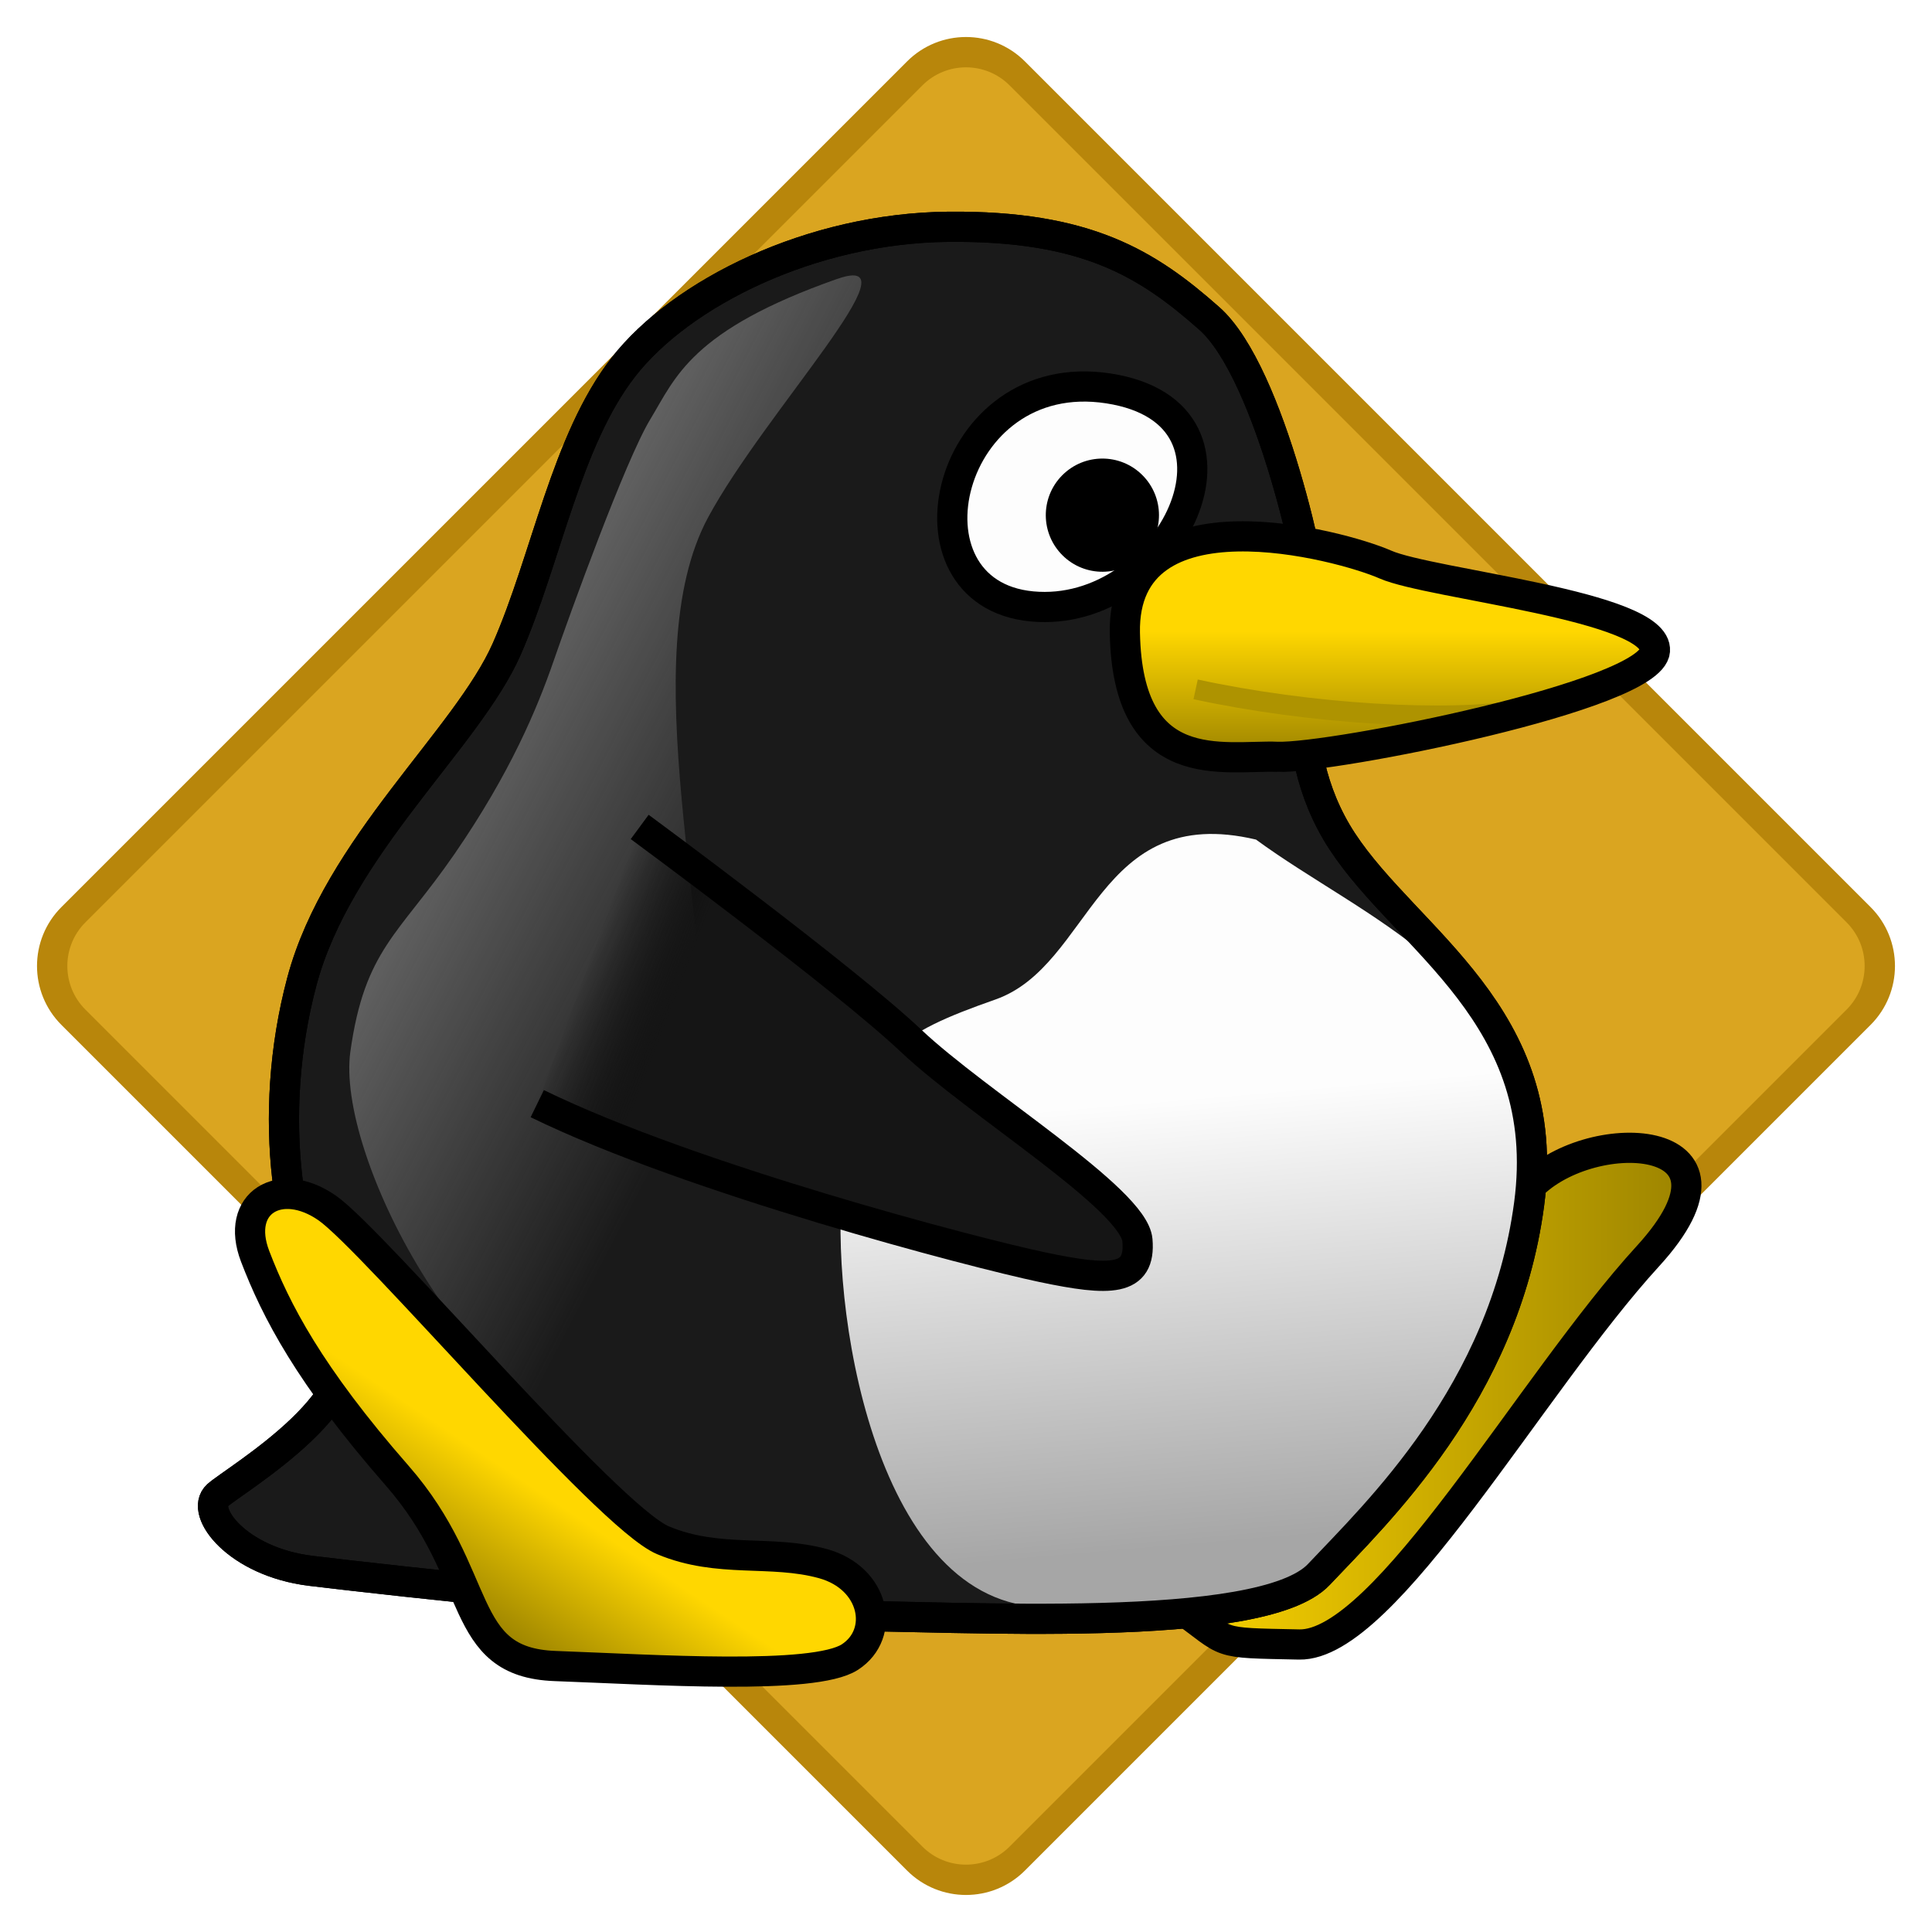
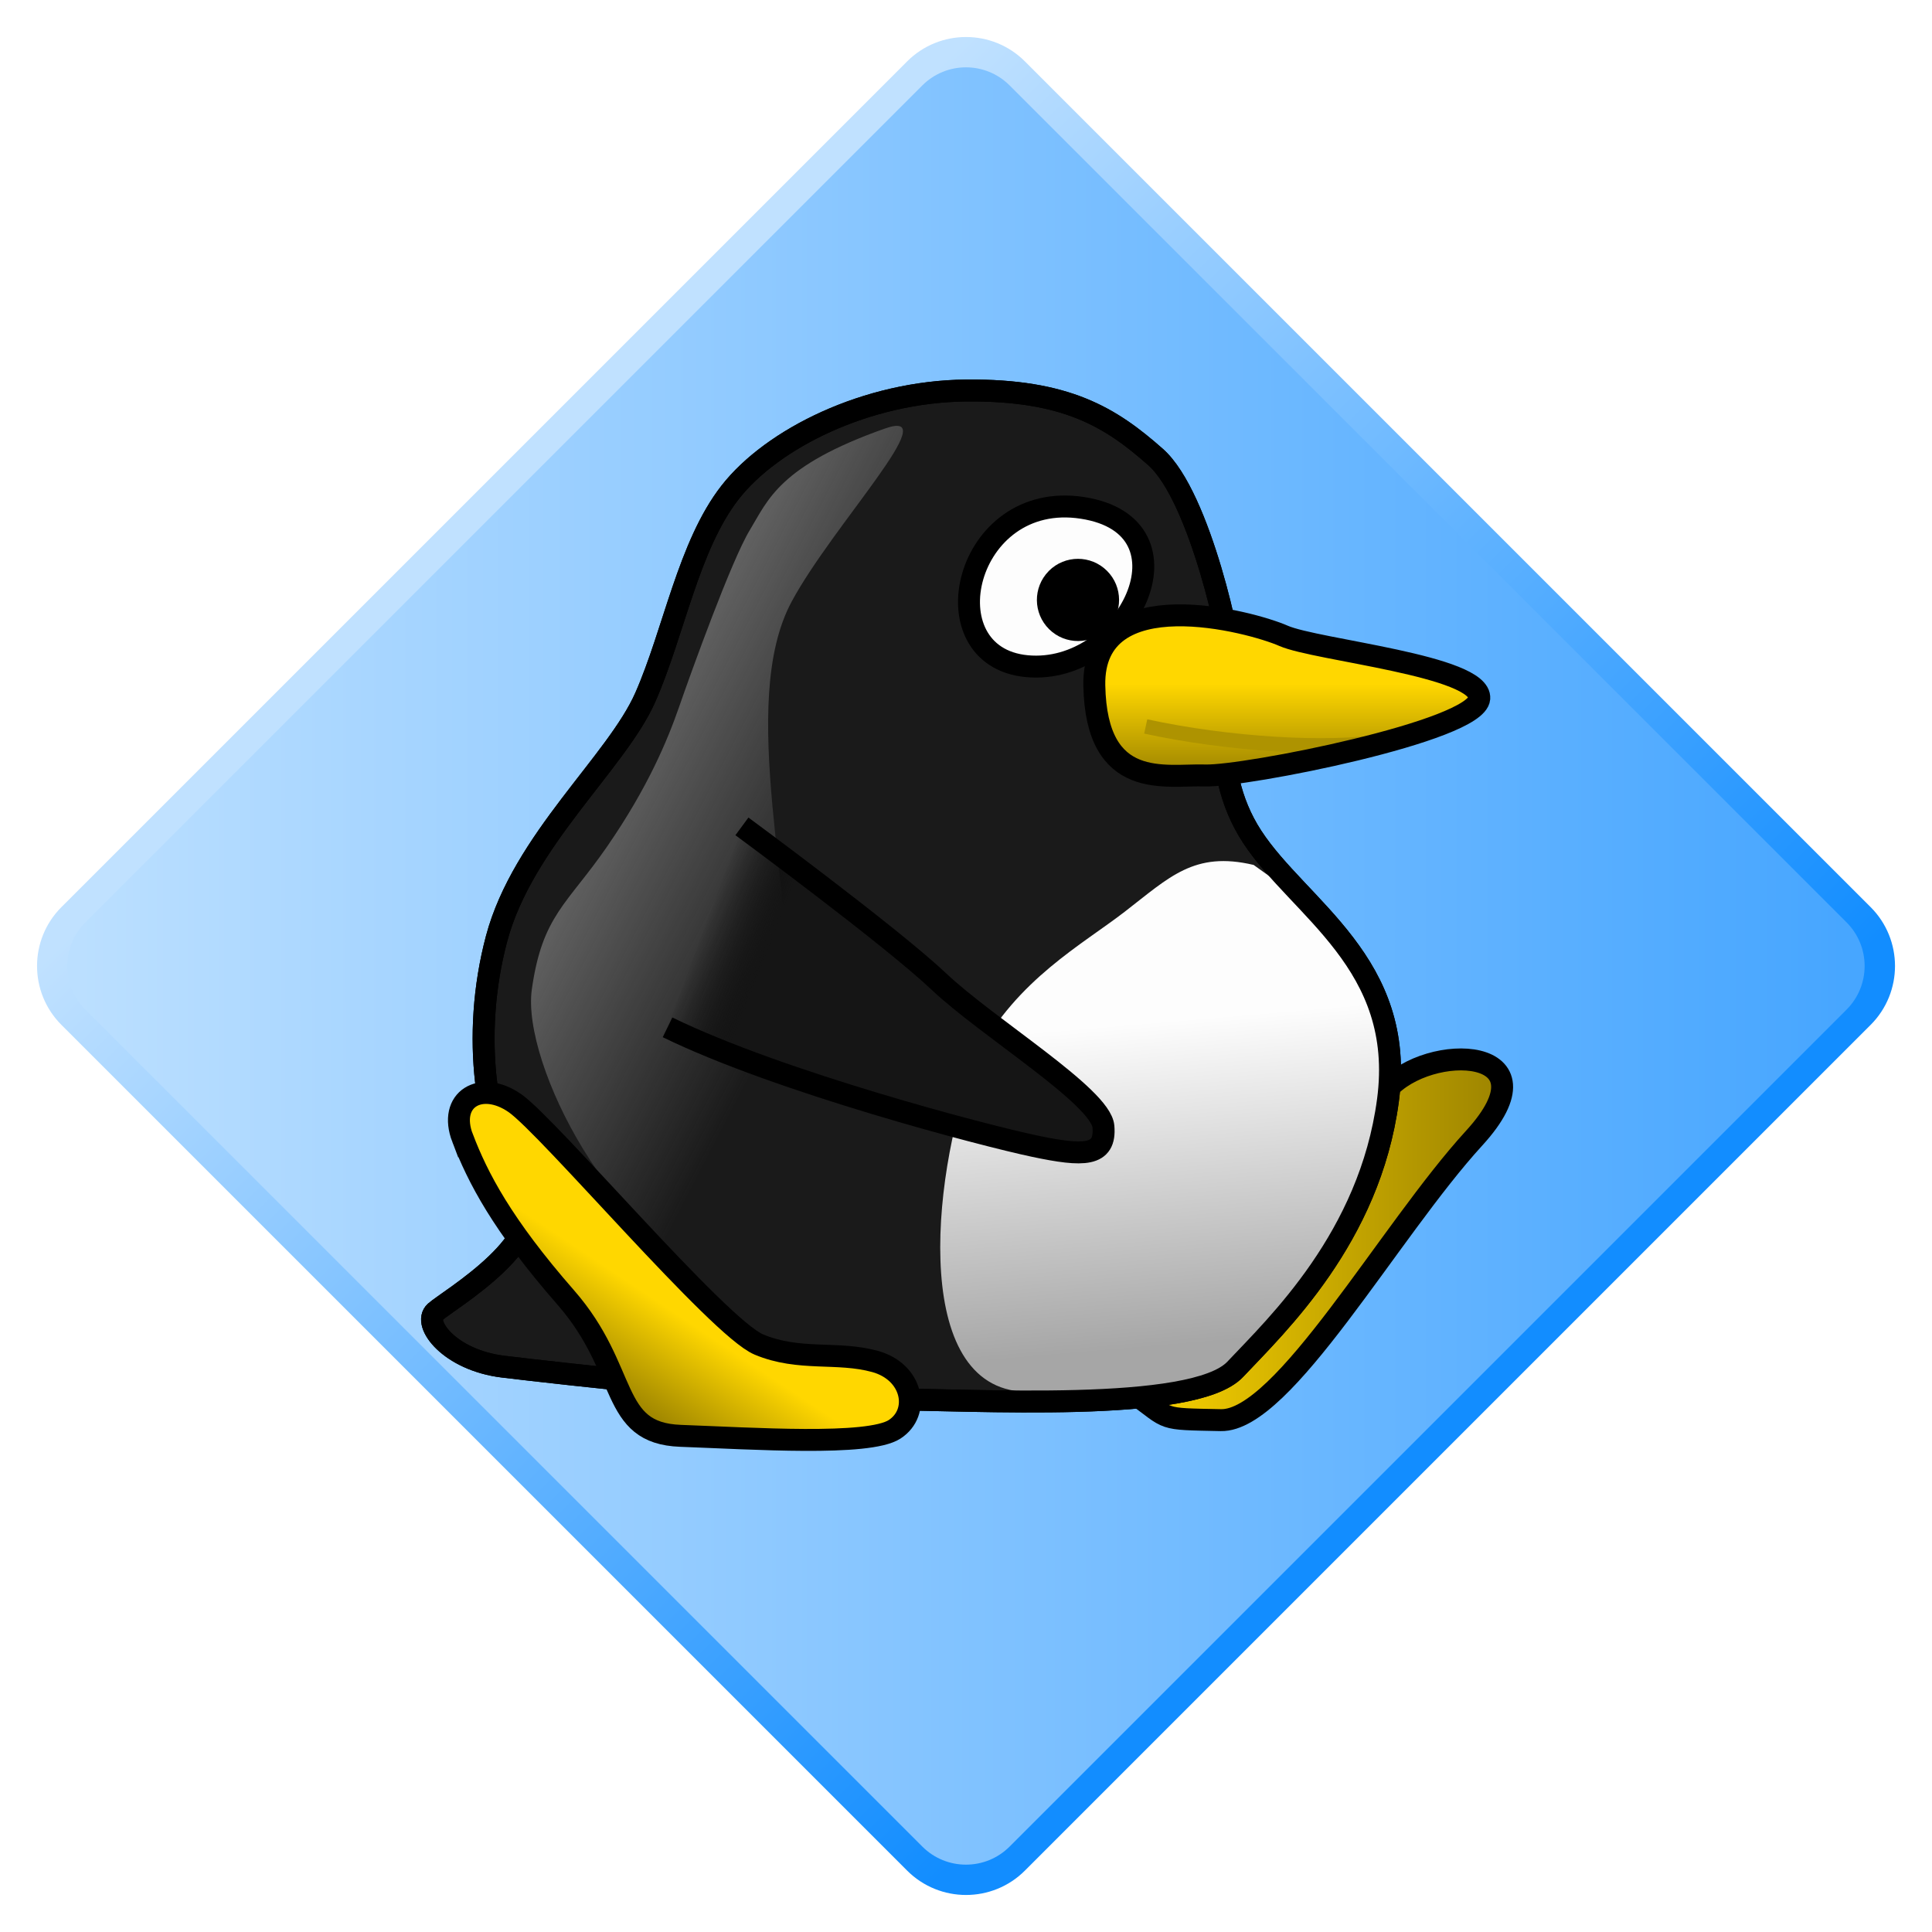
- <svg xmlns="http://www.w3.org/2000/svg" xmlns:xlink="http://www.w3.org/1999/xlink" width="48" height="48" id="svg2" version="1.0">
+ <svg xmlns="http://www.w3.org/2000/svg" xmlns:xlink="http://www.w3.org/1999/xlink" version="1.0" id="svg2" height="48" width="48">
  <defs id="defs4">
-     <linearGradient id="linearGradient4577">
-       <stop id="stop4573" offset="0" style="stop-color:#b8860b;stop-opacity:1" />
-       <stop id="stop4575" offset="1" style="stop-color:#b8860b;stop-opacity:1" />
-     </linearGradient>
-     <linearGradient id="linearGradient4571">
-       <stop style="stop-color:#b8860b;stop-opacity:1" offset="0" id="stop4567" />
-       <stop style="stop-color:#b8860b;stop-opacity:1" offset="1" id="stop4569" />
+     <linearGradient id="linearGradient3021">
+       <stop style="stop-color:#808080;stop-opacity:1;" offset="0" id="stop3017" />
+       <stop style="stop-color:#808080;stop-opacity:0;" offset="1" id="stop3019" />
    </linearGradient>
    <linearGradient id="linearGradient1677-3">
      <stop style="stop-color:#fdfdfd;stop-opacity:1" offset="0" id="stop1673" />
      <stop style="stop-color:#a6a6a6;stop-opacity:1" offset="1" id="stop1675" />
    </linearGradient>
    <linearGradient id="linearGradient1641">
      <stop style="stop-color:#ffd700;stop-opacity:1;" offset="0" id="stop1637" />
      <stop style="stop-color:#998100;stop-opacity:1" offset="1" id="stop1639" />
    </linearGradient>
    <linearGradient id="linearGradient1623">
      <stop style="stop-color:#696969;stop-opacity:1;" offset="0" id="stop1619" />
      <stop style="stop-color:#696969;stop-opacity:0;" offset="1" id="stop1621" />
    </linearGradient>
    <linearGradient id="linearGradient1615">
      <stop style="stop-color:#151515;stop-opacity:1" offset="0" id="stop1611" />
      <stop style="stop-color:#000000;stop-opacity:0;" offset="1" id="stop1613" />
    </linearGradient>
    <pattern xlink:href="#pattern4225" id="pattern4230" patternTransform="matrix(0.2500002,0,0,0.2679014,-2.2265625e-5,-2.6171875e-6)" />
    <pattern xlink:href="#pattern4217" id="pattern4225" patternTransform="matrix(0.2500002,0,0,0.2679014,-1422.857,-507.6378)" />
    <linearGradient id="linearGradient3224">
      <stop id="stop3226" offset="0" style="stop-color:#bbdfff;stop-opacity:1;" />
      <stop id="stop3228" offset="1" style="stop-color:#47a6ff;stop-opacity:1;" />
    </linearGradient>
    <linearGradient id="linearGradient3212">
      <stop style="stop-color:#c0e1ff;stop-opacity:1;" offset="0" id="stop3214" />
      <stop style="stop-color:#128dff;stop-opacity:1;" offset="1" id="stop3216" />
    </linearGradient>
    <linearGradient xlink:href="#linearGradient3212" id="linearGradient3218" x1="-90.158" y1="485.354" x2="-90.158" y2="695.351" gradientUnits="userSpaceOnUse" />
    <linearGradient xlink:href="#linearGradient3224" id="linearGradient3222" gradientUnits="userSpaceOnUse" x1="-194.709" y1="485.859" x2="18.207" y2="698.775" gradientTransform="matrix(0.9592449,0,0,0.9592449,-3.576097,24.16056)" />
    <pattern patternUnits="userSpaceOnUse" width="320" height="308.571" patternTransform="translate(-1422.857,-507.6378)" id="pattern4217">
      <rect y="142.857" x="154.286" height="165.714" width="165.714" id="rect4215" style="fill:#b3b3b3;fill-opacity:1;stroke:none" />
      <rect style="fill:#999999;fill-opacity:1;stroke:none" id="rect4213" width="165.714" height="165.714" x="0" y="142.857" />
      <rect style="fill:#999999;fill-opacity:1;stroke:none" id="rect4211" width="165.714" height="165.714" x="154.286" y="0" />
      <rect y="0" x="0" height="165.714" width="165.714" id="rect4209" style="fill:#b3b3b3;fill-opacity:1;stroke:none" />
    </pattern>
    <pattern patternUnits="userSpaceOnUse" width="80" height="82.667" patternTransform="translate(-1422.857,-507.6378)" id="pattern4227">
      <rect id="rect4223" y="0" x="0" height="82.667" width="80" style="fill:url(#pattern4230);stroke:none" />
    </pattern>
-     <linearGradient xlink:href="#linearGradient4577" id="linearGradient3477" gradientUnits="userSpaceOnUse" x1="-90.158" y1="485.354" x2="-90.158" y2="695.351" gradientTransform="matrix(0.1517572,0,0,0.1517572,-268.3635,504.4577)" />
-     <linearGradient xlink:href="#linearGradient4571" id="linearGradient3479" gradientUnits="userSpaceOnUse" gradientTransform="matrix(0.1455723,0,0,0.1455723,-268.9062,508.1243)" x1="-194.709" y1="485.859" x2="18.207" y2="698.775" />
-     <linearGradient xlink:href="#linearGradient1615" id="linearGradient1617" x1="213.665" y1="621.001" x2="211.445" y2="620.153" gradientUnits="userSpaceOnUse" />
-     <linearGradient xlink:href="#linearGradient1623" id="linearGradient1625" x1="207.384" y1="615.192" x2="215.909" y2="619.611" gradientUnits="userSpaceOnUse" />
-     <linearGradient xlink:href="#linearGradient1641" id="linearGradient1643" x1="228.806" y1="611.179" x2="228.806" y2="614.414" gradientUnits="userSpaceOnUse" />
-     <linearGradient xlink:href="#linearGradient1641" id="linearGradient1651" x1="211.201" y1="632.988" x2="209.177" y2="636.019" gradientUnits="userSpaceOnUse" />
-     <linearGradient xlink:href="#linearGradient1641" id="linearGradient1659" x1="225.864" y1="630.184" x2="239.541" y2="630.184" gradientUnits="userSpaceOnUse" />
-     <linearGradient xlink:href="#linearGradient1677-3" id="linearGradient1690" x1="227.445" y1="622.693" x2="228.393" y2="633.764" gradientUnits="userSpaceOnUse" />
+     <linearGradient xlink:href="#linearGradient3212" id="linearGradient3477" gradientUnits="userSpaceOnUse" x1="-90.158" y1="485.354" x2="-90.158" y2="695.351" gradientTransform="matrix(0.1517572,0,0,0.1517572,13.31608,-56.02393)" />
+     <linearGradient xlink:href="#linearGradient3224" id="linearGradient3479" gradientUnits="userSpaceOnUse" gradientTransform="matrix(0.1455723,0,0,0.1455723,12.77337,-52.35739)" x1="-194.709" y1="485.859" x2="18.207" y2="698.775" />
+     <linearGradient gradientTransform="matrix(0.7262675,0,0,0.7262675,-136.2876,-426.8807)" xlink:href="#linearGradient1615" id="linearGradient1617" x1="213.665" y1="621.001" x2="211.445" y2="620.153" gradientUnits="userSpaceOnUse" />
+     <linearGradient gradientTransform="matrix(0.7262675,0,0,0.7262675,-136.2876,-426.8807)" xlink:href="#linearGradient1623" id="linearGradient1625" x1="207.384" y1="615.192" x2="215.909" y2="619.611" gradientUnits="userSpaceOnUse" />
+     <linearGradient gradientTransform="matrix(0.7262675,0,0,0.7262675,-136.2876,-426.8807)" xlink:href="#linearGradient1641" id="linearGradient1643" x1="228.806" y1="611.179" x2="228.806" y2="614.414" gradientUnits="userSpaceOnUse" />
+     <linearGradient gradientTransform="matrix(0.7262675,0,0,0.7262675,-136.2876,-426.8807)" xlink:href="#linearGradient1641" id="linearGradient1651" x1="211.201" y1="632.988" x2="209.177" y2="636.019" gradientUnits="userSpaceOnUse" />
+     <linearGradient gradientTransform="matrix(0.7262675,0,0,0.7262675,-136.2876,-426.8807)" xlink:href="#linearGradient1641" id="linearGradient1659" x1="225.864" y1="630.184" x2="239.541" y2="630.184" gradientUnits="userSpaceOnUse" />
+     <linearGradient gradientTransform="matrix(0.7262675,0,0,0.7262675,-136.2876,-426.8807)" xlink:href="#linearGradient1677-3" id="linearGradient1690" x1="227.445" y1="622.693" x2="228.393" y2="633.764" gradientUnits="userSpaceOnUse" />
+     <linearGradient xlink:href="#linearGradient3021" id="linearGradient3023" x1="-51.264" y1="21.938" x2="-38.724" y2="24.239" gradientUnits="userSpaceOnUse" gradientTransform="translate(-0.05084746,0.2033898)" />
  </defs>
-   <g id="layer1" transform="translate(-197.1429,-595.4979)">
-     <rect style="fill:url(#linearGradient3477);fill-opacity:1;fill-rule:evenodd;stroke:none;stroke-width:0.111px;stroke-linecap:butt;stroke-linejoin:miter;stroke-opacity:1" id="rect2223" width="33.853" height="33.853" x="-298.606" y="577.496" transform="rotate(-45)" ry="2.07" />
-     <rect transform="rotate(-45)" y="578.186" x="-297.916" height="32.473" width="32.473" id="rect3220" style="fill:#daa520;fill-opacity:1;fill-rule:evenodd;stroke:none;stroke-width:0.111px;stroke-linecap:butt;stroke-linejoin:miter;stroke-opacity:1" ry="1.533" />
-     <path style="fill:url(#linearGradient1659);fill-opacity:1;fill-rule:evenodd;stroke:#000000;stroke-width:0.75;stroke-linecap:butt;stroke-linejoin:miter;stroke-miterlimit:4;stroke-dasharray:none;stroke-opacity:1" d="m 235.089,625.06 c 1.429,-1.652 5.893,-1.518 2.991,1.652 -2.902,3.17 -6.518,9.687 -8.661,9.643 -2.143,-0.045 -1.696,10e-6 -2.946,-0.893 -1.25,-0.893 8.616,-10.402 8.616,-10.402 z" id="path1599" />
-     <path style="fill:#1a1a1a;fill-opacity:1;fill-rule:evenodd;stroke:#000000;stroke-width:0.75;stroke-linecap:butt;stroke-linejoin:miter;stroke-miterlimit:4;stroke-dasharray:none;stroke-opacity:1" d="m 220.714,601.132 c -3.424,0.031 -6.652,1.652 -8.08,3.482 -1.429,1.83 -1.92,4.777 -2.902,7.009 -0.982,2.232 -4.196,4.911 -5.089,8.259 -0.893,3.348 -0.357,6.83 0.848,8.527 1.205,1.696 -2.5,3.839 -2.946,4.241 -0.446,0.402 0.491,1.652 2.321,1.875 1.83,0.223 9.821,1.116 12.946,1.116 3.125,0 10.67,0.491 12.098,-1.027 1.429,-1.518 4.598,-4.509 5.223,-9.196 0.625,-4.688 -3.036,-6.562 -4.643,-9.018 -1.607,-2.455 -0.759,-5.312 -0.714,-5.848 0.045,-0.536 -1.054,-5.785 -2.589,-7.143 -1.536,-1.358 -3.049,-2.308 -6.473,-2.277 z" id="path1593" />
-     <path style="fill:#fdfdfd;fill-opacity:1;fill-rule:evenodd;stroke:#000000;stroke-width:0.75;stroke-linecap:butt;stroke-linejoin:miter;stroke-miterlimit:4;stroke-dasharray:none;stroke-opacity:1" d="m 224.682,605.148 c -4.044,-0.625 -5.335,5.092 -1.9,5.416 3.434,0.324 5.945,-4.791 1.9,-5.416 z" id="path1601" />
-     <path style="fill:#000000;fill-opacity:1;fill-rule:evenodd;stroke:none;stroke-width:0.75;stroke-linecap:round;stroke-linejoin:round;stroke-miterlimit:4;stroke-dasharray:none;stroke-opacity:1" id="path1603" d="m 223.537,607.303 a 1.406,1.406 0 0 1 1.986,-0.003 1.406,1.406 0 0 1 0.008,1.986 1.406,1.406 0 0 1 -1.986,0.013 1.406,1.406 0 0 1 -0.018,-1.986" />
-     <path style="fill:url(#linearGradient1625);fill-opacity:1;fill-rule:evenodd;stroke:none;stroke-width:0.75;stroke-linecap:butt;stroke-linejoin:miter;stroke-miterlimit:4;stroke-dasharray:none;stroke-opacity:1" d="m 217.946,602.426 c -3.645,1.282 -4.018,2.455 -4.643,3.482 -0.625,1.027 -2.009,4.866 -2.411,6.027 -0.402,1.161 -1.071,2.768 -2.455,4.777 -1.384,2.009 -2.232,2.366 -2.589,4.911 -0.357,2.545 2.857,8.795 6.607,9.777 3.75,0.982 4.554,0.357 3.438,-0.893 -1.116,-1.25 -0.58,-5.67 -1.205,-7.232 0.184,-4.749 -1.828,-11.438 0.048,-14.923 1.408,-2.616 5.281,-6.653 3.211,-5.925 z" id="path1607" />
-     <path style="fill:url(#linearGradient1690);fill-opacity:1;fill-rule:evenodd;stroke:none;stroke-width:0.75;stroke-linecap:butt;stroke-linejoin:miter;stroke-miterlimit:4;stroke-dasharray:none;stroke-opacity:1" d="m 235.045,624.034 c 0.045,4.286 -2.768,8.17 -4.42,10.045 -2.009,1.027 -4.196,1.964 -8.08,1.295 -3.884,-0.67 -4.866,-8.036 -4.42,-10.848 0.446,-2.812 1.339,-3.348 3.75,-4.196 2.411,-0.848 2.5,-4.911 6.473,-3.973 2.679,1.964 6.652,3.393 6.696,7.679 z" id="path1609" />
-     <path style="fill:url(#linearGradient1617);fill-opacity:1;fill-rule:evenodd;stroke:#000000;stroke-width:0.75;stroke-linecap:butt;stroke-linejoin:miter;stroke-miterlimit:4;stroke-dasharray:none;stroke-opacity:1" d="m 213.036,616.043 c 0,0 5.089,3.75 6.741,5.312 1.652,1.562 5.536,3.929 5.625,4.955 0.089,1.027 -0.67,1.027 -2.366,0.67 -1.696,-0.357 -8.705,-2.188 -12.545,-4.062" id="path1595" />
-     <path id="path1635" d="m 220.714,601.132 c -3.424,0.031 -6.652,1.652 -8.08,3.482 -1.429,1.83 -1.92,4.777 -2.902,7.009 -0.982,2.232 -4.196,4.911 -5.089,8.259 -0.893,3.348 -0.357,6.83 0.848,8.527 1.205,1.696 -2.5,3.839 -2.946,4.241 -0.446,0.402 0.491,1.652 2.321,1.875 1.83,0.223 9.821,1.116 12.946,1.116 3.125,0 10.67,0.491 12.098,-1.027 1.429,-1.518 4.598,-4.509 5.223,-9.196 0.625,-4.688 -3.036,-6.562 -4.643,-9.018 -1.607,-2.455 -0.759,-5.312 -0.714,-5.848 0.045,-0.536 -1.054,-5.785 -2.589,-7.143 -1.536,-1.358 -3.049,-2.308 -6.473,-2.277 z" style="fill:none;fill-opacity:1;fill-rule:evenodd;stroke:#000000;stroke-width:0.75;stroke-linecap:butt;stroke-linejoin:miter;stroke-miterlimit:4;stroke-dasharray:none;stroke-opacity:1" />
-     <path style="fill:url(#linearGradient1643);fill-opacity:1;fill-rule:evenodd;stroke:none;stroke-width:0.75;stroke-linecap:butt;stroke-linejoin:miter;stroke-miterlimit:4;stroke-dasharray:none;stroke-opacity:1" d="m 228.884,614.301 c 1.339,0.045 9.286,-1.518 9.375,-2.634 0.089,-1.116 -5.58,-1.652 -6.696,-2.143 -1.116,-0.491 -6.541,-1.939 -6.473,1.696 0.067,3.636 2.455,3.036 3.795,3.08 z" id="path1605" />
-     <path style="fill:url(#linearGradient1651);fill-opacity:1;fill-rule:evenodd;stroke:#000000;stroke-width:0.75;stroke-linecap:butt;stroke-linejoin:miter;stroke-miterlimit:4;stroke-dasharray:none;stroke-opacity:1" d="m 203.482,626.712 c 0.513,1.339 1.339,2.946 3.527,5.446 2.188,2.5 1.473,4.643 3.929,4.732 2.455,0.089 6.429,0.357 7.321,-0.223 0.893,-0.58 0.625,-1.964 -0.67,-2.321 -1.295,-0.357 -2.589,0 -3.973,-0.58 -1.384,-0.58 -7.188,-7.455 -8.348,-8.259 -1.161,-0.804 -2.299,-0.134 -1.786,1.205 z" id="path1597" />
-     <path style="fill:none;fill-rule:evenodd;stroke:#ae9300;stroke-width:0.5;stroke-linecap:butt;stroke-linejoin:miter;stroke-miterlimit:4;stroke-dasharray:none;stroke-opacity:1" d="m 226.848,612.625 c 2.825,0.613 6.25,0.821 8.144,0.505" id="path1661" />
-     <path id="path1663" d="m 228.884,614.301 c 1.339,0.045 9.286,-1.518 9.375,-2.634 0.089,-1.116 -5.58,-1.652 -6.696,-2.143 -1.116,-0.491 -6.541,-1.939 -6.473,1.696 0.067,3.636 2.455,3.036 3.795,3.08 z" style="fill:none;fill-opacity:1;fill-rule:evenodd;stroke:#000000;stroke-width:0.75;stroke-linecap:butt;stroke-linejoin:miter;stroke-miterlimit:4;stroke-dasharray:none;stroke-opacity:1" />
-   </g>
+   <rect ry="2.07" transform="rotate(-45)" y="17.015" x="-16.926" height="33.853" width="33.853" id="rect2223" style="fill:url(#linearGradient3477);fill-opacity:1;fill-rule:evenodd;stroke:none;stroke-width:0.111px;stroke-linecap:butt;stroke-linejoin:miter;stroke-opacity:1" />
+   <rect ry="1.533" style="fill:url(#linearGradient3479);fill-opacity:1;fill-rule:evenodd;stroke:none;stroke-width:0.111px;stroke-linecap:butt;stroke-linejoin:miter;stroke-opacity:1" id="rect3220" width="32.473" height="32.473" x="-16.237" y="17.704" transform="rotate(-45)" />
+   <path id="path1599" d="m 34.45,27.08 c 1.038,-1.2 4.28,-1.102 2.172,1.2 -2.107,2.302 -4.734,7.036 -6.29,7.003 -1.556,-0.032 -1.232,7e-6 -2.14,-0.648 -0.908,-0.648 6.258,-7.554 6.258,-7.554 z" style="fill:url(#linearGradient1659);fill-opacity:1;fill-rule:evenodd;stroke:#000000;stroke-width:0.545;stroke-linecap:butt;stroke-linejoin:miter;stroke-miterlimit:4;stroke-dasharray:none;stroke-opacity:1" />
+   <path id="path1593" d="m 24.01,9.702 c -2.487,0.023 -4.831,1.2 -5.869,2.529 -1.038,1.329 -1.394,3.469 -2.107,5.09 -0.713,1.621 -3.048,3.566 -3.696,5.998 -0.648,2.432 -0.259,4.961 0.616,6.193 0.875,1.232 -1.816,2.788 -2.14,3.08 -0.324,0.292 0.357,1.2 1.686,1.362 1.329,0.162 7.133,0.811 9.403,0.811 2.27,0 7.749,0.357 8.787,-0.746 1.038,-1.102 3.34,-3.275 3.793,-6.679 0.454,-3.404 -2.205,-4.766 -3.372,-6.549 -1.167,-1.783 -0.551,-3.858 -0.519,-4.247 0.032,-0.389 -0.765,-4.202 -1.881,-5.188 -1.115,-0.986 -2.215,-1.676 -4.701,-1.654 z" style="fill:#1a1a1a;fill-opacity:1;fill-rule:evenodd;stroke:#000000;stroke-width:0.545;stroke-linecap:butt;stroke-linejoin:miter;stroke-miterlimit:4;stroke-dasharray:none;stroke-opacity:1" />
+   <path id="path1601" d="m 26.892,12.618 c -2.937,-0.454 -3.874,3.698 -1.38,3.933 2.494,0.235 4.317,-3.479 1.38,-3.933 z" style="fill:#fdfdfd;fill-opacity:1;fill-rule:evenodd;stroke:#000000;stroke-width:0.545;stroke-linecap:butt;stroke-linejoin:miter;stroke-miterlimit:4;stroke-dasharray:none;stroke-opacity:1" />
+   <path d="m 26.06,14.183 a 1.021,1.021 0 0 1 1.442,-0.002 1.021,1.021 0 0 1 0.006,1.442 1.021,1.021 0 0 1 -1.442,0.01 1.021,1.021 0 0 1 -0.013,-1.442" id="path1603" style="fill:#000000;fill-opacity:1;fill-rule:evenodd;stroke:none;stroke-width:0.545;stroke-linecap:round;stroke-linejoin:round;stroke-miterlimit:4;stroke-dasharray:none;stroke-opacity:1" />
+   <path id="path1607" d="m 22,10.642 c -2.647,0.931 -2.918,1.783 -3.372,2.529 -0.454,0.746 -1.459,3.534 -1.751,4.377 -0.292,0.843 -0.778,2.01 -1.783,3.469 -1.005,1.459 -1.621,1.718 -1.881,3.566 -0.259,1.848 2.075,6.387 4.799,7.101 2.724,0.713 3.307,0.259 2.497,-0.648 -0.811,-0.908 -0.421,-4.118 -0.875,-5.252 0.134,-3.449 -1.327,-8.307 0.035,-10.838 1.022,-1.9 3.835,-4.832 2.332,-4.303 z" style="fill:url(#linearGradient1625);fill-opacity:1;fill-rule:evenodd;stroke:none;stroke-width:0.545;stroke-linecap:butt;stroke-linejoin:miter;stroke-miterlimit:4;stroke-dasharray:none;stroke-opacity:1" />
+   <path id="path1609" d="m 34.418,26.335 c 0.032,3.113 -2.01,5.933 -3.21,7.295 -1.459,0.746 -3.048,1.427 -5.869,0.94 -2.746,-0.251 -2.163,-5.626 -1.061,-8.367 1.002,-1.876 2.606,-2.732 3.669,-3.554 1.112,-0.859 1.724,-1.508 3.199,-1.16 1.945,1.427 3.238,1.733 3.271,4.846 z" style="fill:url(#linearGradient1690);fill-opacity:1;fill-rule:evenodd;stroke:none;stroke-width:0.545;stroke-linecap:butt;stroke-linejoin:miter;stroke-miterlimit:4;stroke-dasharray:none;stroke-opacity:1" />
+   <path id="path1595" d="m 18.433,20.531 c 0,0 3.696,2.723 4.896,3.858 1.2,1.135 4.02,2.853 4.085,3.599 0.065,0.746 -0.486,0.746 -1.718,0.486 -1.232,-0.259 -6.322,-1.589 -9.111,-2.95" style="fill:url(#linearGradient1617);fill-opacity:1;fill-rule:evenodd;stroke:#000000;stroke-width:0.545;stroke-linecap:butt;stroke-linejoin:miter;stroke-miterlimit:4;stroke-dasharray:none;stroke-opacity:1" />
+   <path style="fill:none;fill-opacity:1;fill-rule:evenodd;stroke:#000000;stroke-width:0.545;stroke-linecap:butt;stroke-linejoin:miter;stroke-miterlimit:4;stroke-dasharray:none;stroke-opacity:1" d="m 24.01,9.702 c -2.487,0.023 -4.831,1.2 -5.869,2.529 -1.038,1.329 -1.394,3.469 -2.107,5.09 -0.713,1.621 -3.048,3.566 -3.696,5.998 -0.648,2.432 -0.259,4.961 0.616,6.193 0.875,1.232 -1.816,2.788 -2.14,3.08 -0.324,0.292 0.357,1.2 1.686,1.362 1.329,0.162 7.133,0.811 9.403,0.811 2.27,0 7.749,0.357 8.787,-0.746 1.038,-1.102 3.34,-3.275 3.793,-6.679 0.454,-3.404 -2.205,-4.766 -3.372,-6.549 -1.167,-1.783 -0.551,-3.858 -0.519,-4.247 0.032,-0.389 -0.765,-4.202 -1.881,-5.188 -1.115,-0.986 -2.215,-1.676 -4.701,-1.654 z" id="path1635" />
+   <path id="path1605" d="m 29.943,19.266 c 0.973,0.032 6.744,-1.102 6.809,-1.913 0.065,-0.811 -4.053,-1.2 -4.863,-1.556 -0.811,-0.357 -4.75,-1.409 -4.701,1.232 0.049,2.641 1.783,2.205 2.756,2.237 z" style="fill:url(#linearGradient1643);fill-opacity:1;fill-rule:evenodd;stroke:none;stroke-width:0.545;stroke-linecap:butt;stroke-linejoin:miter;stroke-miterlimit:4;stroke-dasharray:none;stroke-opacity:1" />
+   <path id="path1597" d="m 11.495,28.28 c 0.373,0.973 0.973,2.14 2.561,3.956 1.589,1.816 1.07,3.372 2.853,3.437 1.783,0.065 4.669,0.259 5.317,-0.162 0.648,-0.421 0.454,-1.427 -0.486,-1.686 -0.94,-0.259 -1.881,0 -2.886,-0.421 -1.005,-0.421 -5.22,-5.415 -6.063,-5.998 -0.843,-0.584 -1.67,-0.097 -1.297,0.875 z" style="fill:url(#linearGradient1651);fill-opacity:1;fill-rule:evenodd;stroke:#000000;stroke-width:0.545;stroke-linecap:butt;stroke-linejoin:miter;stroke-miterlimit:4;stroke-dasharray:none;stroke-opacity:1" />
+   <path id="path1661" d="m 28.465,18.049 c 2.052,0.446 4.539,0.596 5.915,0.367" style="fill:none;fill-rule:evenodd;stroke:#ae9300;stroke-width:0.363;stroke-linecap:butt;stroke-linejoin:miter;stroke-miterlimit:4;stroke-dasharray:none;stroke-opacity:1" />
+   <path style="fill:none;fill-opacity:1;fill-rule:evenodd;stroke:#000000;stroke-width:0.545;stroke-linecap:butt;stroke-linejoin:miter;stroke-miterlimit:4;stroke-dasharray:none;stroke-opacity:1" d="m 29.943,19.266 c 0.973,0.032 6.744,-1.102 6.809,-1.913 0.065,-0.811 -4.053,-1.2 -4.863,-1.556 -0.811,-0.357 -4.75,-1.409 -4.701,1.232 0.049,2.641 1.783,2.205 2.756,2.237 z" id="path1663" />
</svg>
